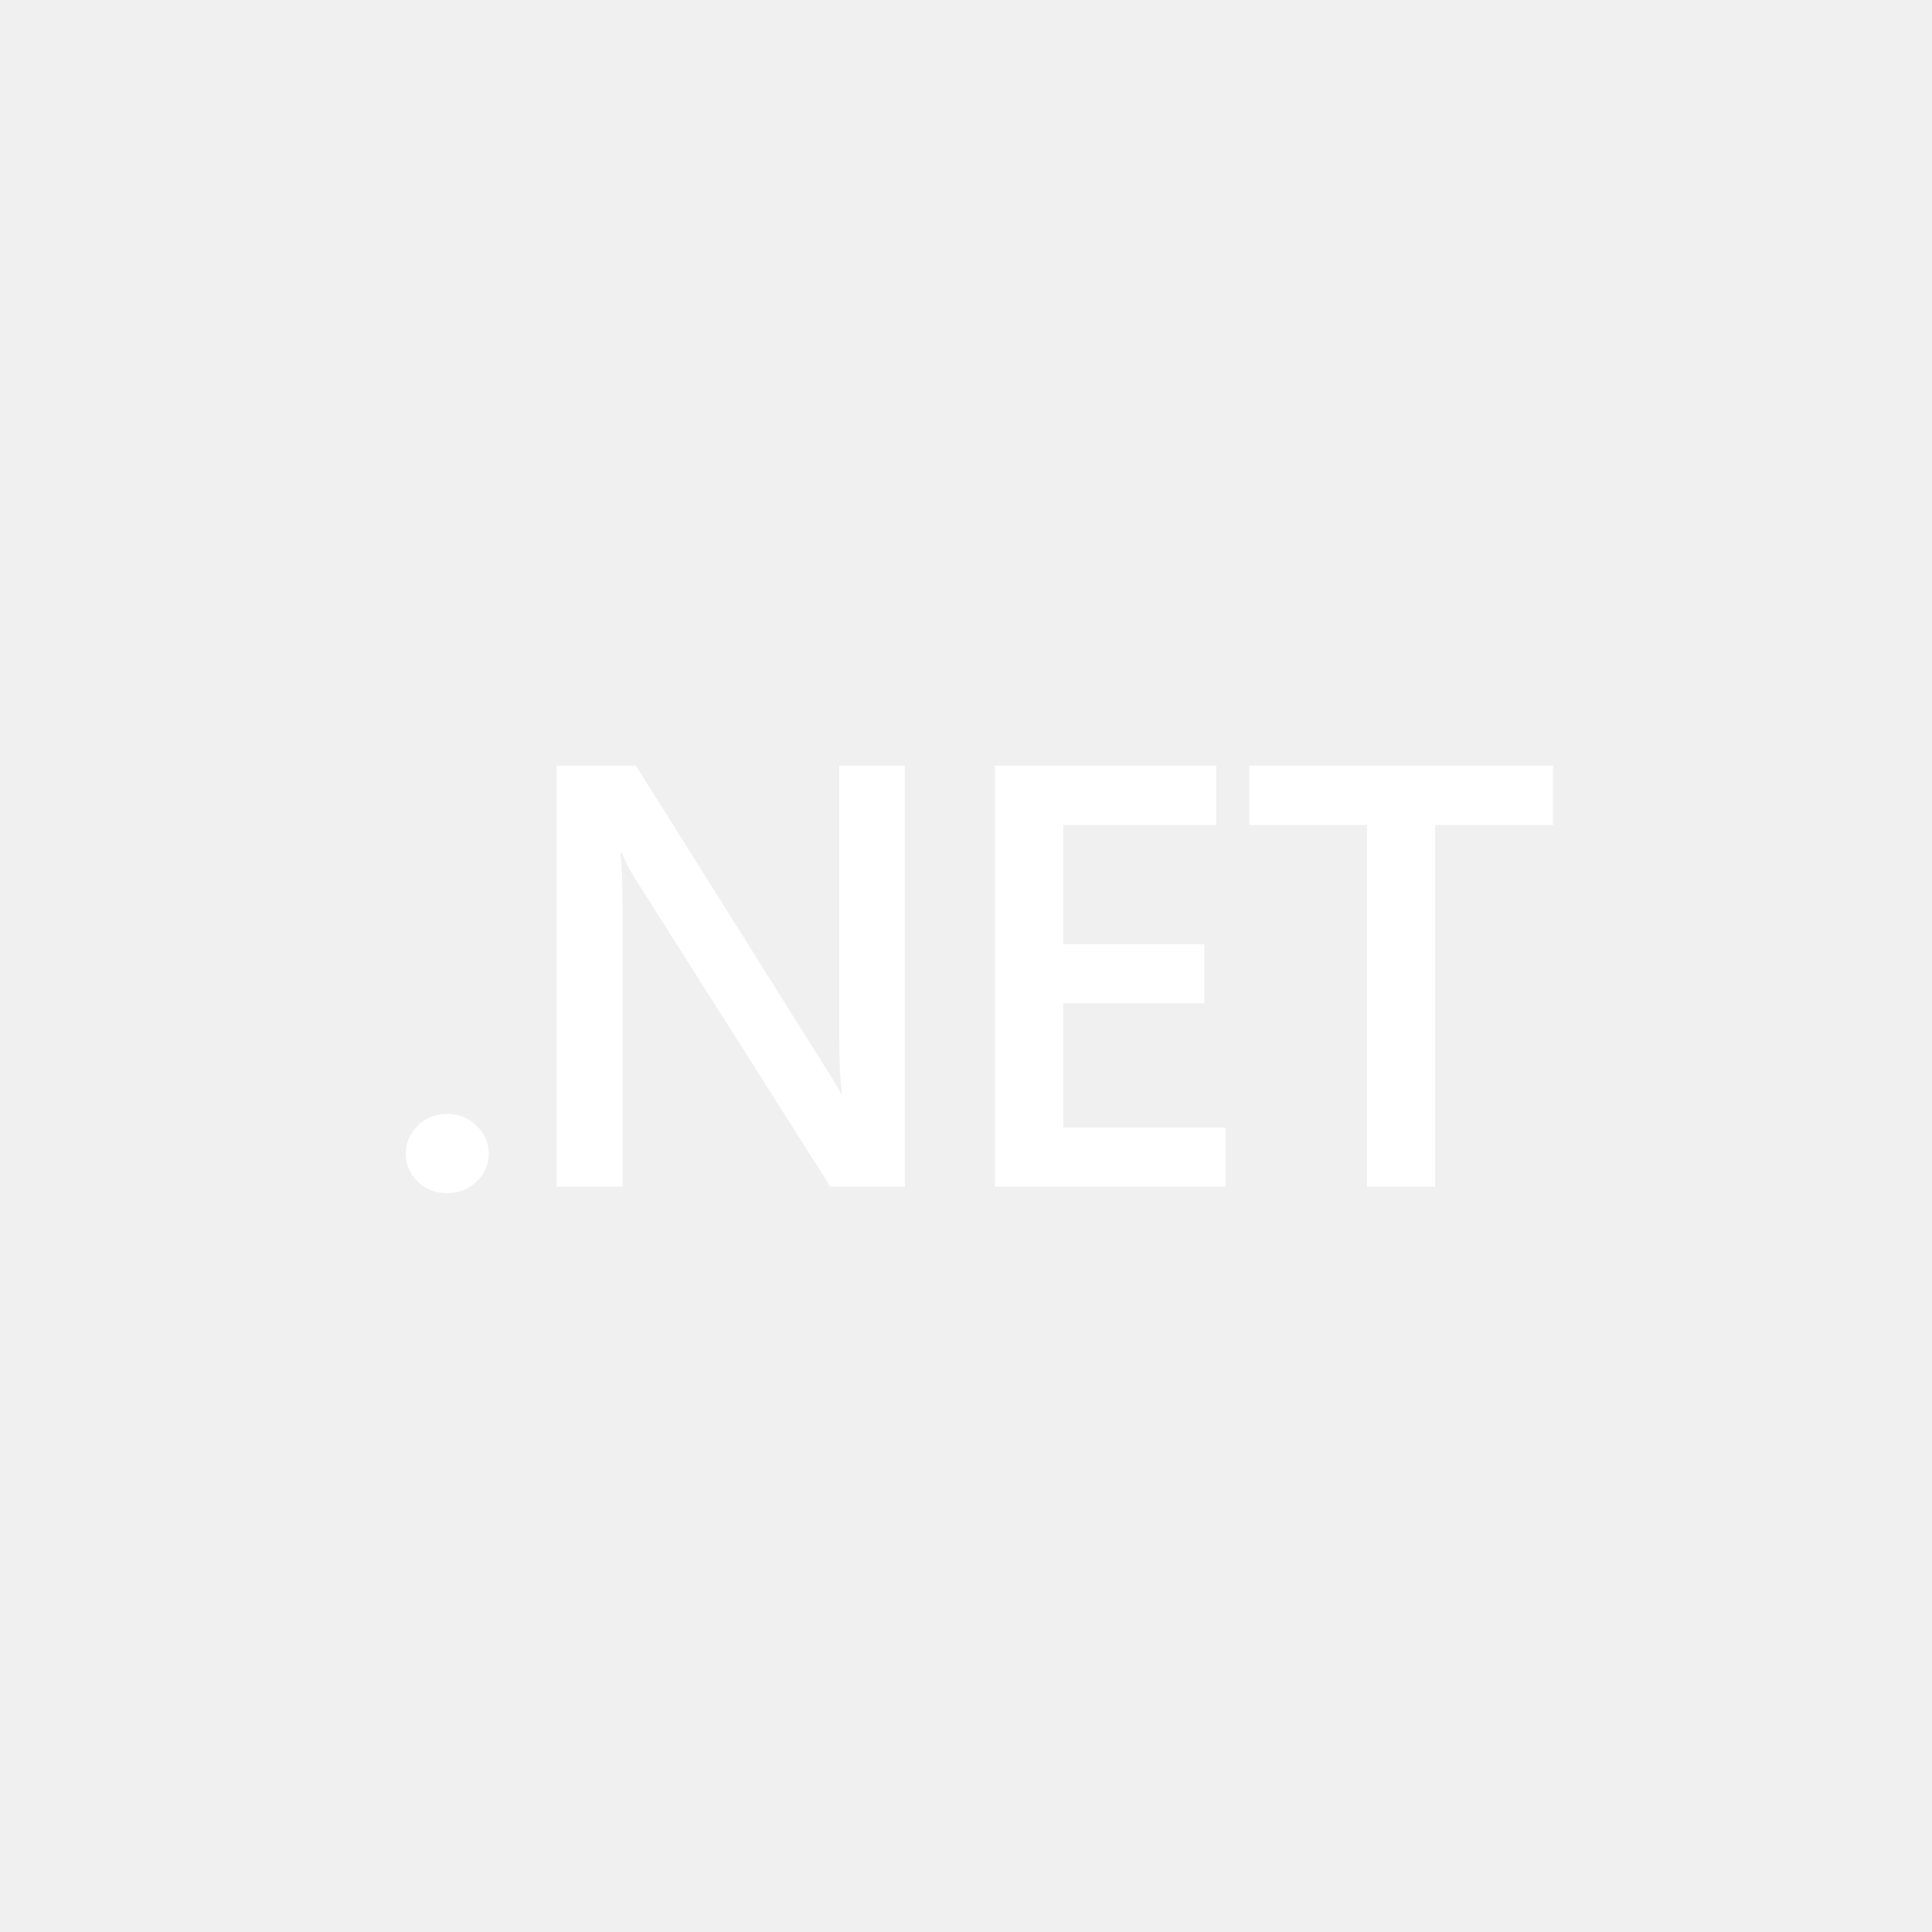
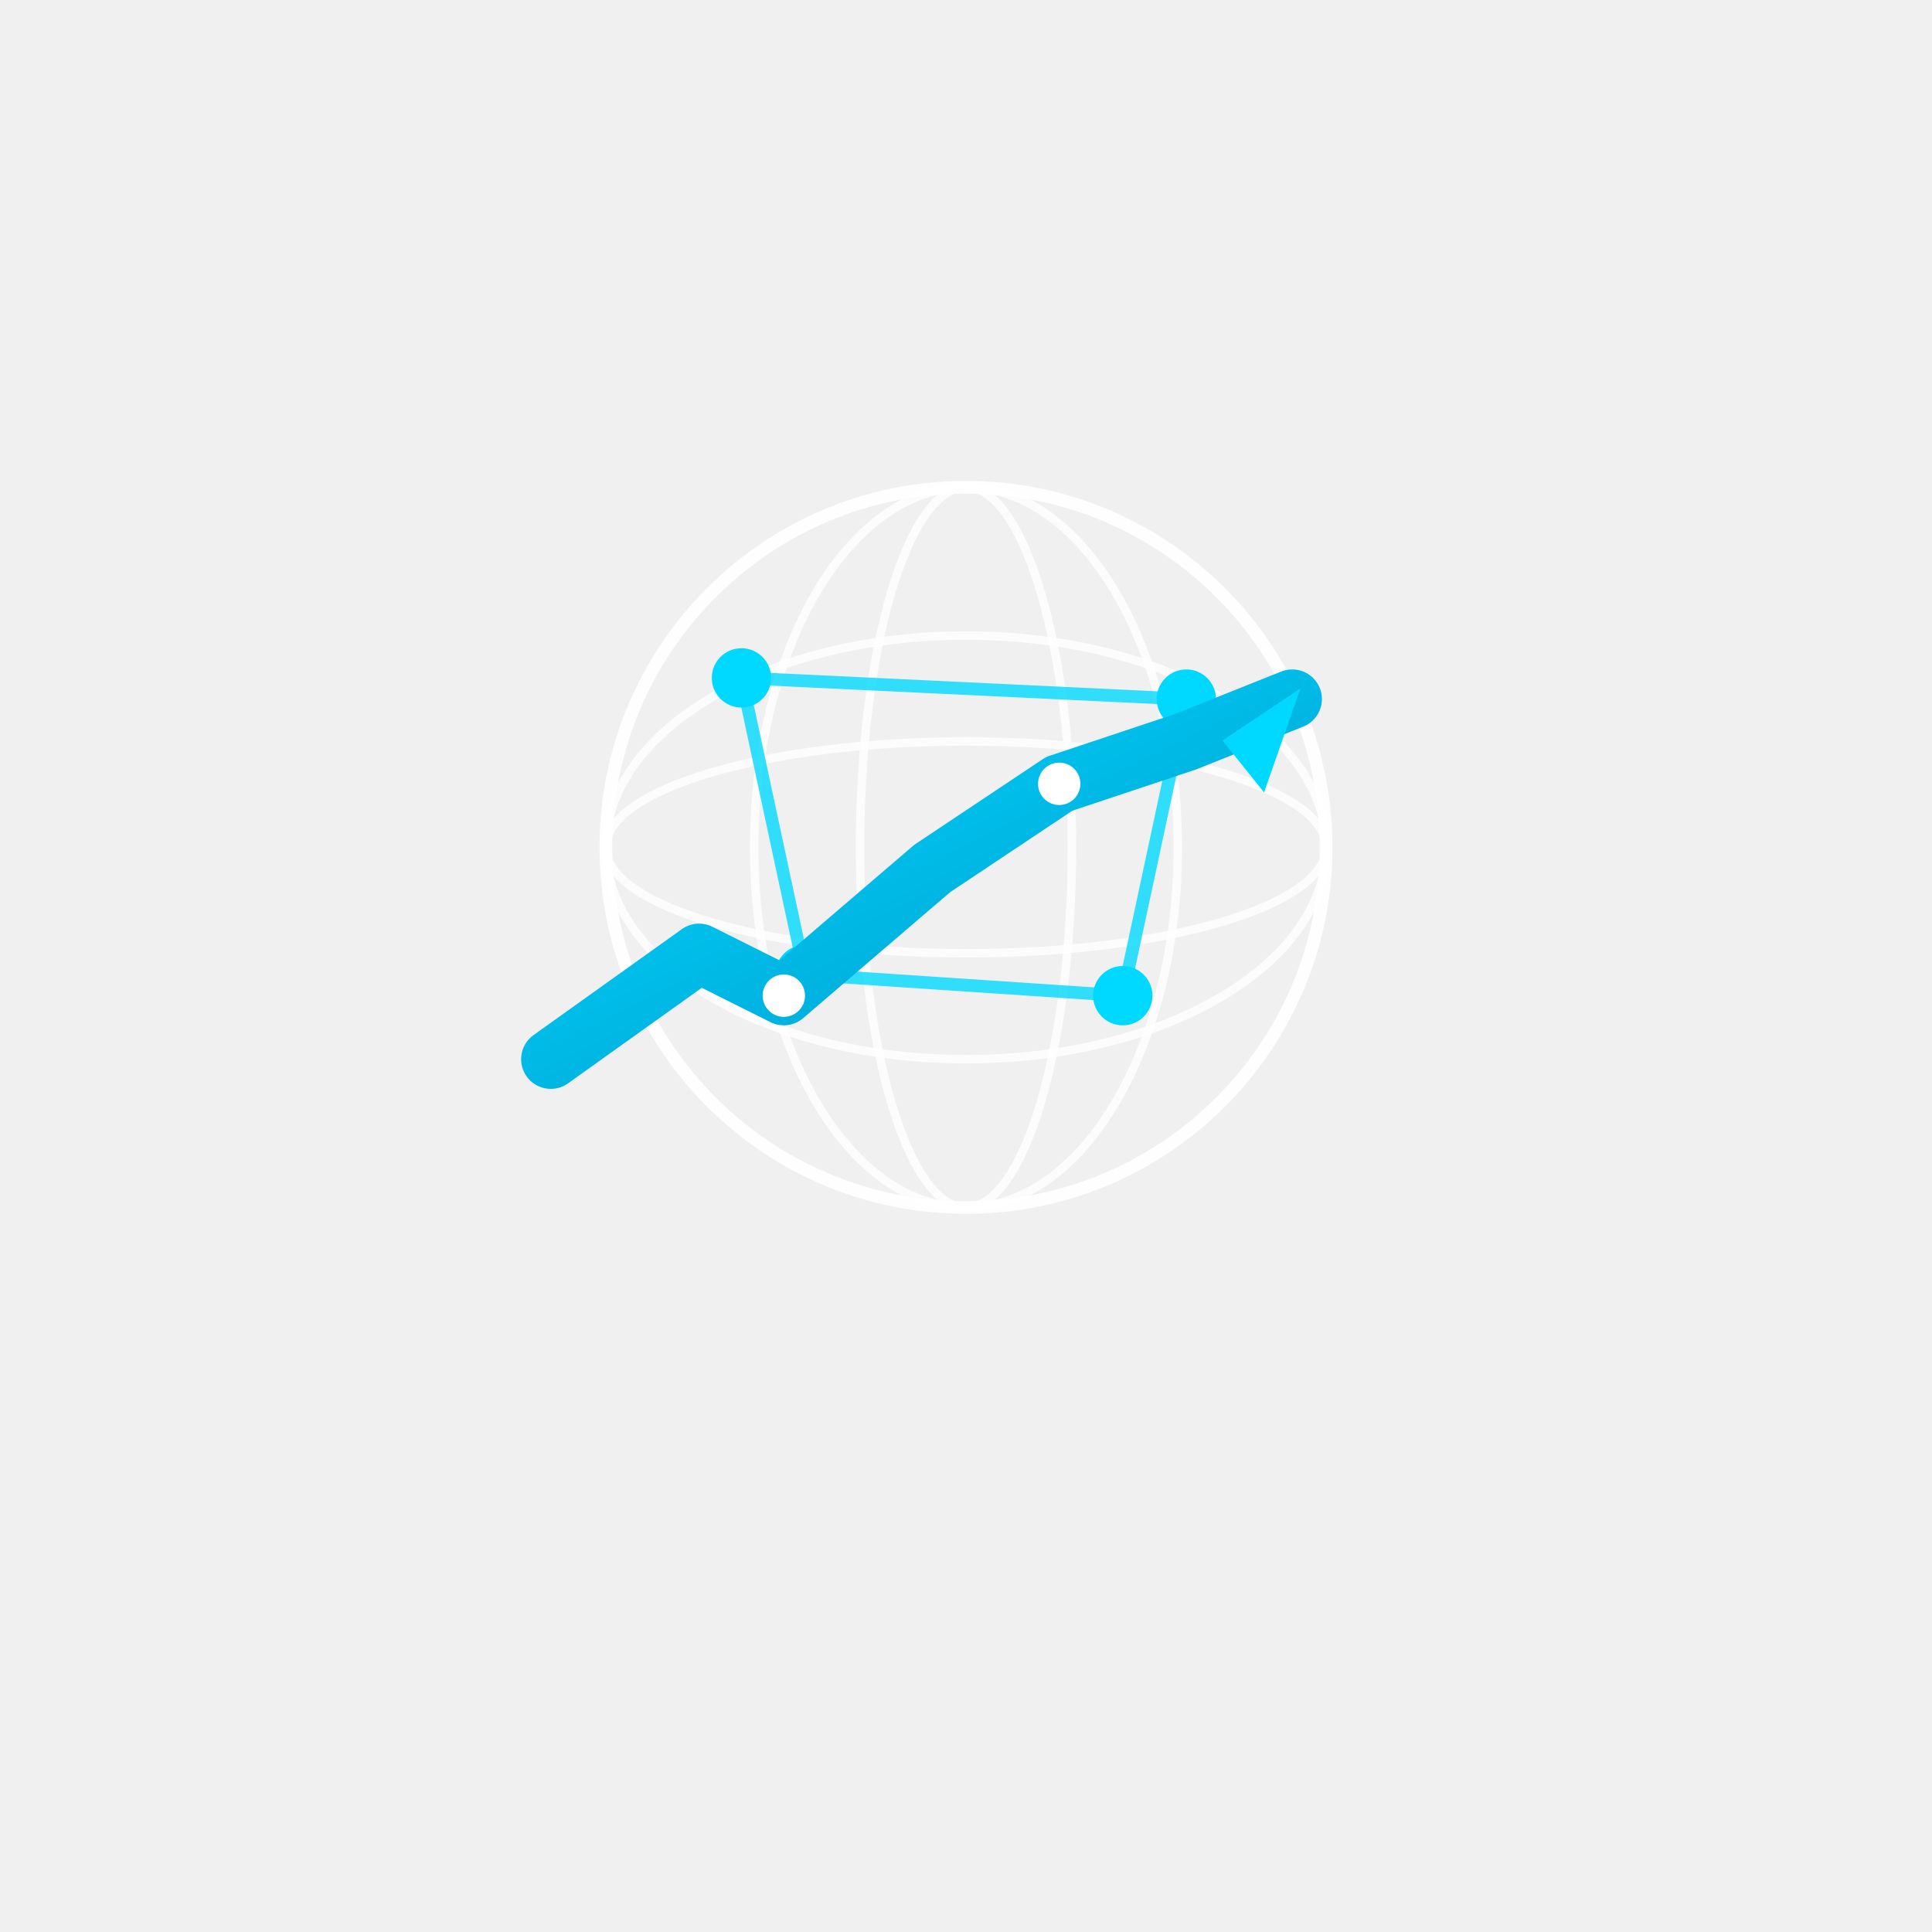
- <svg xmlns="http://www.w3.org/2000/svg" width="456" height="456" viewBox="0 0 456 456" version="1.1" xml:space="preserve" style="fill-rule:evenodd;clip-rule:evenodd;stroke-linejoin:round;stroke-miterlimit:2;">
-   <path d="m 105.5,281.609 c -2.703,0 -5.001,-0.9 -6.893,-2.702 -1.892,-1.848 -2.838,-4.042 -2.838,-6.582 0,-2.587 0.946,-4.804 2.838,-6.652 1.892,-1.848 4.19,-2.772 6.893,-2.772 2.748,0 5.068,0.924 6.96,2.772 1.937,1.848 2.906,4.064 2.906,6.652 0,2.54 -0.968,4.734 -2.906,6.582 -1.892,1.802 -4.212,2.702 -6.96,2.702 z" style="fill:#ffffff;fill-rule:nonzero;stroke-width:0.838" />
-   <path d="M 213.561,280.084 H 195.99 L 149.7,207.054 c -1.171,-1.848 -2.14,-3.765 -2.906,-5.751 h -0.406 c 0.361,2.125 0.541,6.675 0.541,13.65 v 65.132 h -15.543 v -99.36 h 18.719 l 44.737,71.298 c 1.892,2.957 3.109,4.989 3.649,6.098 h 0.27 c -0.45,-2.632 -0.676,-7.09 -0.676,-13.373 v -64.023 h 15.476 z" style="fill:#ffffff;fill-rule:nonzero;stroke-width:0.838" />
-   <path d="m 289.251,280.084 h -54.401 v -99.36 h 52.238 v 13.997 h -36.154 v 28.131 h 33.316 v 13.927 h -33.316 v 29.378 h 38.316 z" style="fill:#ffffff;fill-rule:nonzero;stroke-width:0.838" />
-   <path d="M 366.565,194.721 H 338.722 v 85.363 h -16.084 v -85.363 h -27.775 v -13.997 h 71.701 z" style="fill:#ffffff;fill-rule:nonzero;stroke-width:0.838" />
+ <svg xmlns="http://www.w3.org/2000/svg" width="456" height="456" viewBox="0 0 456 456" version="1.1">
+   <defs>
+     <linearGradient id="arrowGrad" x1="0%" y1="0%" x2="100%" y2="100%">
+       <stop offset="0%" style="stop-color:#00D9FF;stop-opacity:1" />
+       <stop offset="100%" style="stop-color:#0099CC;stop-opacity:1" />
+     </linearGradient>
+   </defs>
+   <circle cx="228" cy="200" r="85" fill="none" stroke="#FFFFFF" stroke-width="3" opacity="0.9" />
+   <ellipse cx="228" cy="200" rx="85" ry="25" fill="none" stroke="#FFFFFF" stroke-width="2" opacity="0.8" />
+   <ellipse cx="228" cy="200" rx="85" ry="50" fill="none" stroke="#FFFFFF" stroke-width="2" opacity="0.8" />
+   <ellipse cx="228" cy="200" rx="25" ry="85" fill="none" stroke="#FFFFFF" stroke-width="2" opacity="0.8" />
+   <ellipse cx="228" cy="200" rx="50" ry="85" fill="none" stroke="#FFFFFF" stroke-width="2" opacity="0.8" />
+   <circle cx="175" cy="160" r="7" fill="#00D9FF" />
+   <circle cx="280" cy="165" r="7" fill="#00D9FF" />
+   <circle cx="190" cy="230" r="7" fill="#00D9FF" />
+   <circle cx="265" cy="235" r="7" fill="#00D9FF" />
+   <line x1="175" y1="160" x2="280" y2="165" stroke="#00D9FF" stroke-width="3" opacity="0.8" />
+   <line x1="280" y1="165" x2="265" y2="235" stroke="#00D9FF" stroke-width="3" opacity="0.8" />
+   <line x1="265" y1="235" x2="190" y2="230" stroke="#00D9FF" stroke-width="3" opacity="0.8" />
+   <line x1="190" y1="230" x2="175" y2="160" stroke="#00D9FF" stroke-width="3" opacity="0.8" />
+   <path d="M 130 250 L 165 225 L 185 235 L 220 205 L 250 185 L 280 175 L 305 165" fill="none" stroke="url(#arrowGrad)" stroke-width="14" stroke-linecap="round" stroke-linejoin="round" />
+   <path d="M 305 165 L 290 175 L 298 185 Z" fill="#00D9FF" stroke="#00D9FF" stroke-width="2" />
+   <circle cx="185" cy="235" r="5" fill="#FFFFFF" />
+   <circle cx="250" cy="185" r="5" fill="#FFFFFF" />
</svg>
